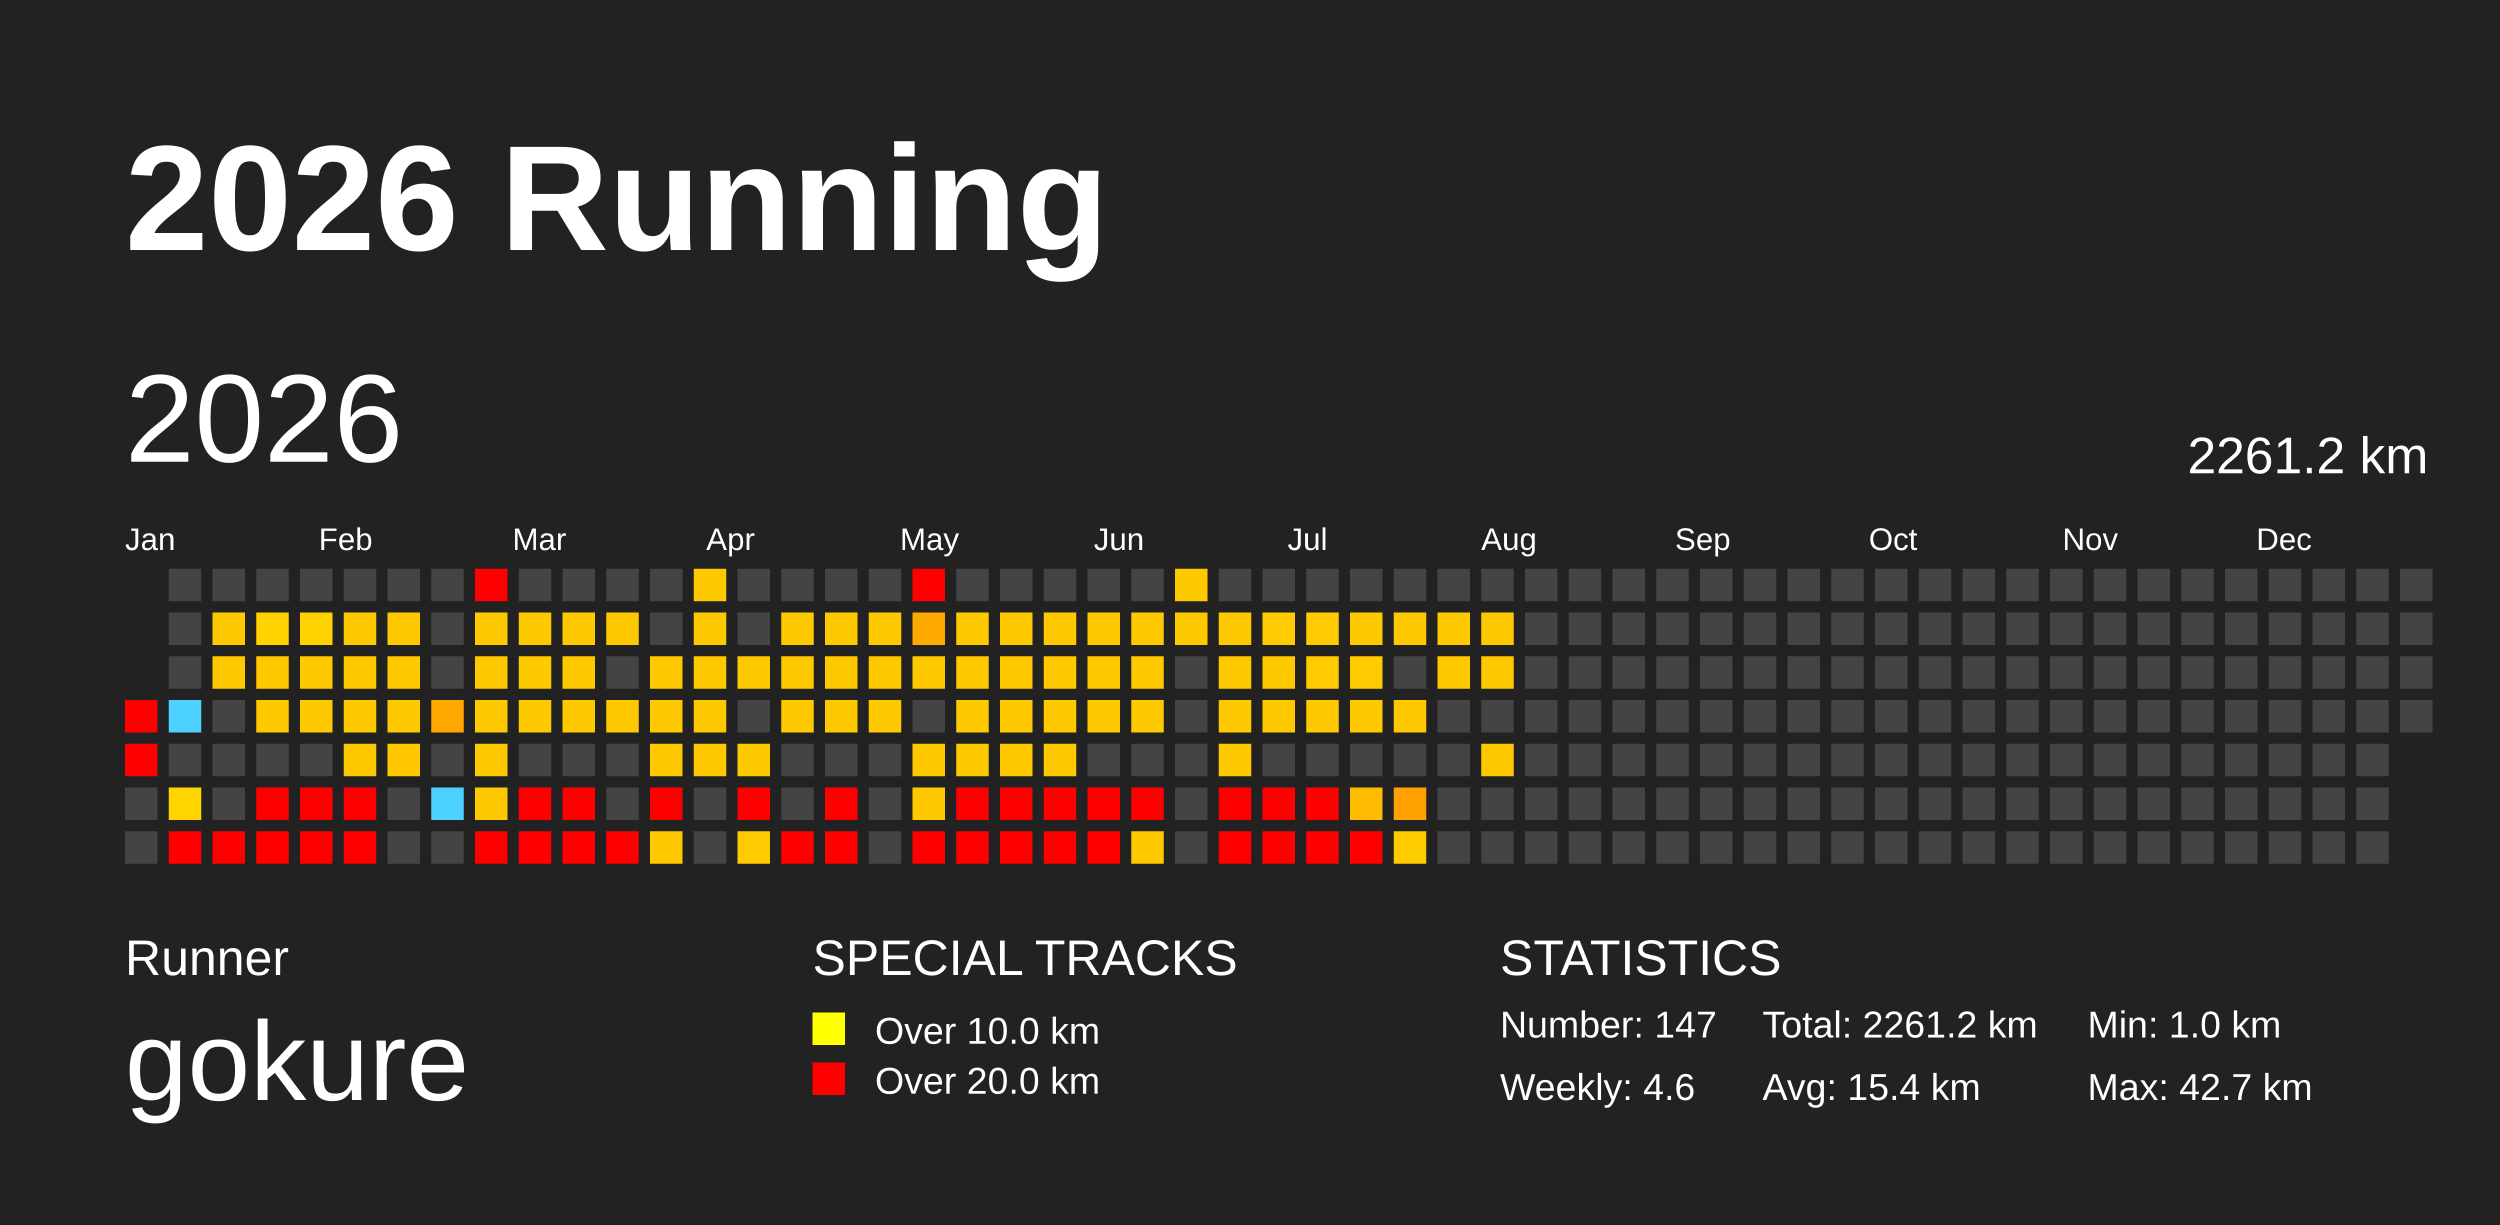
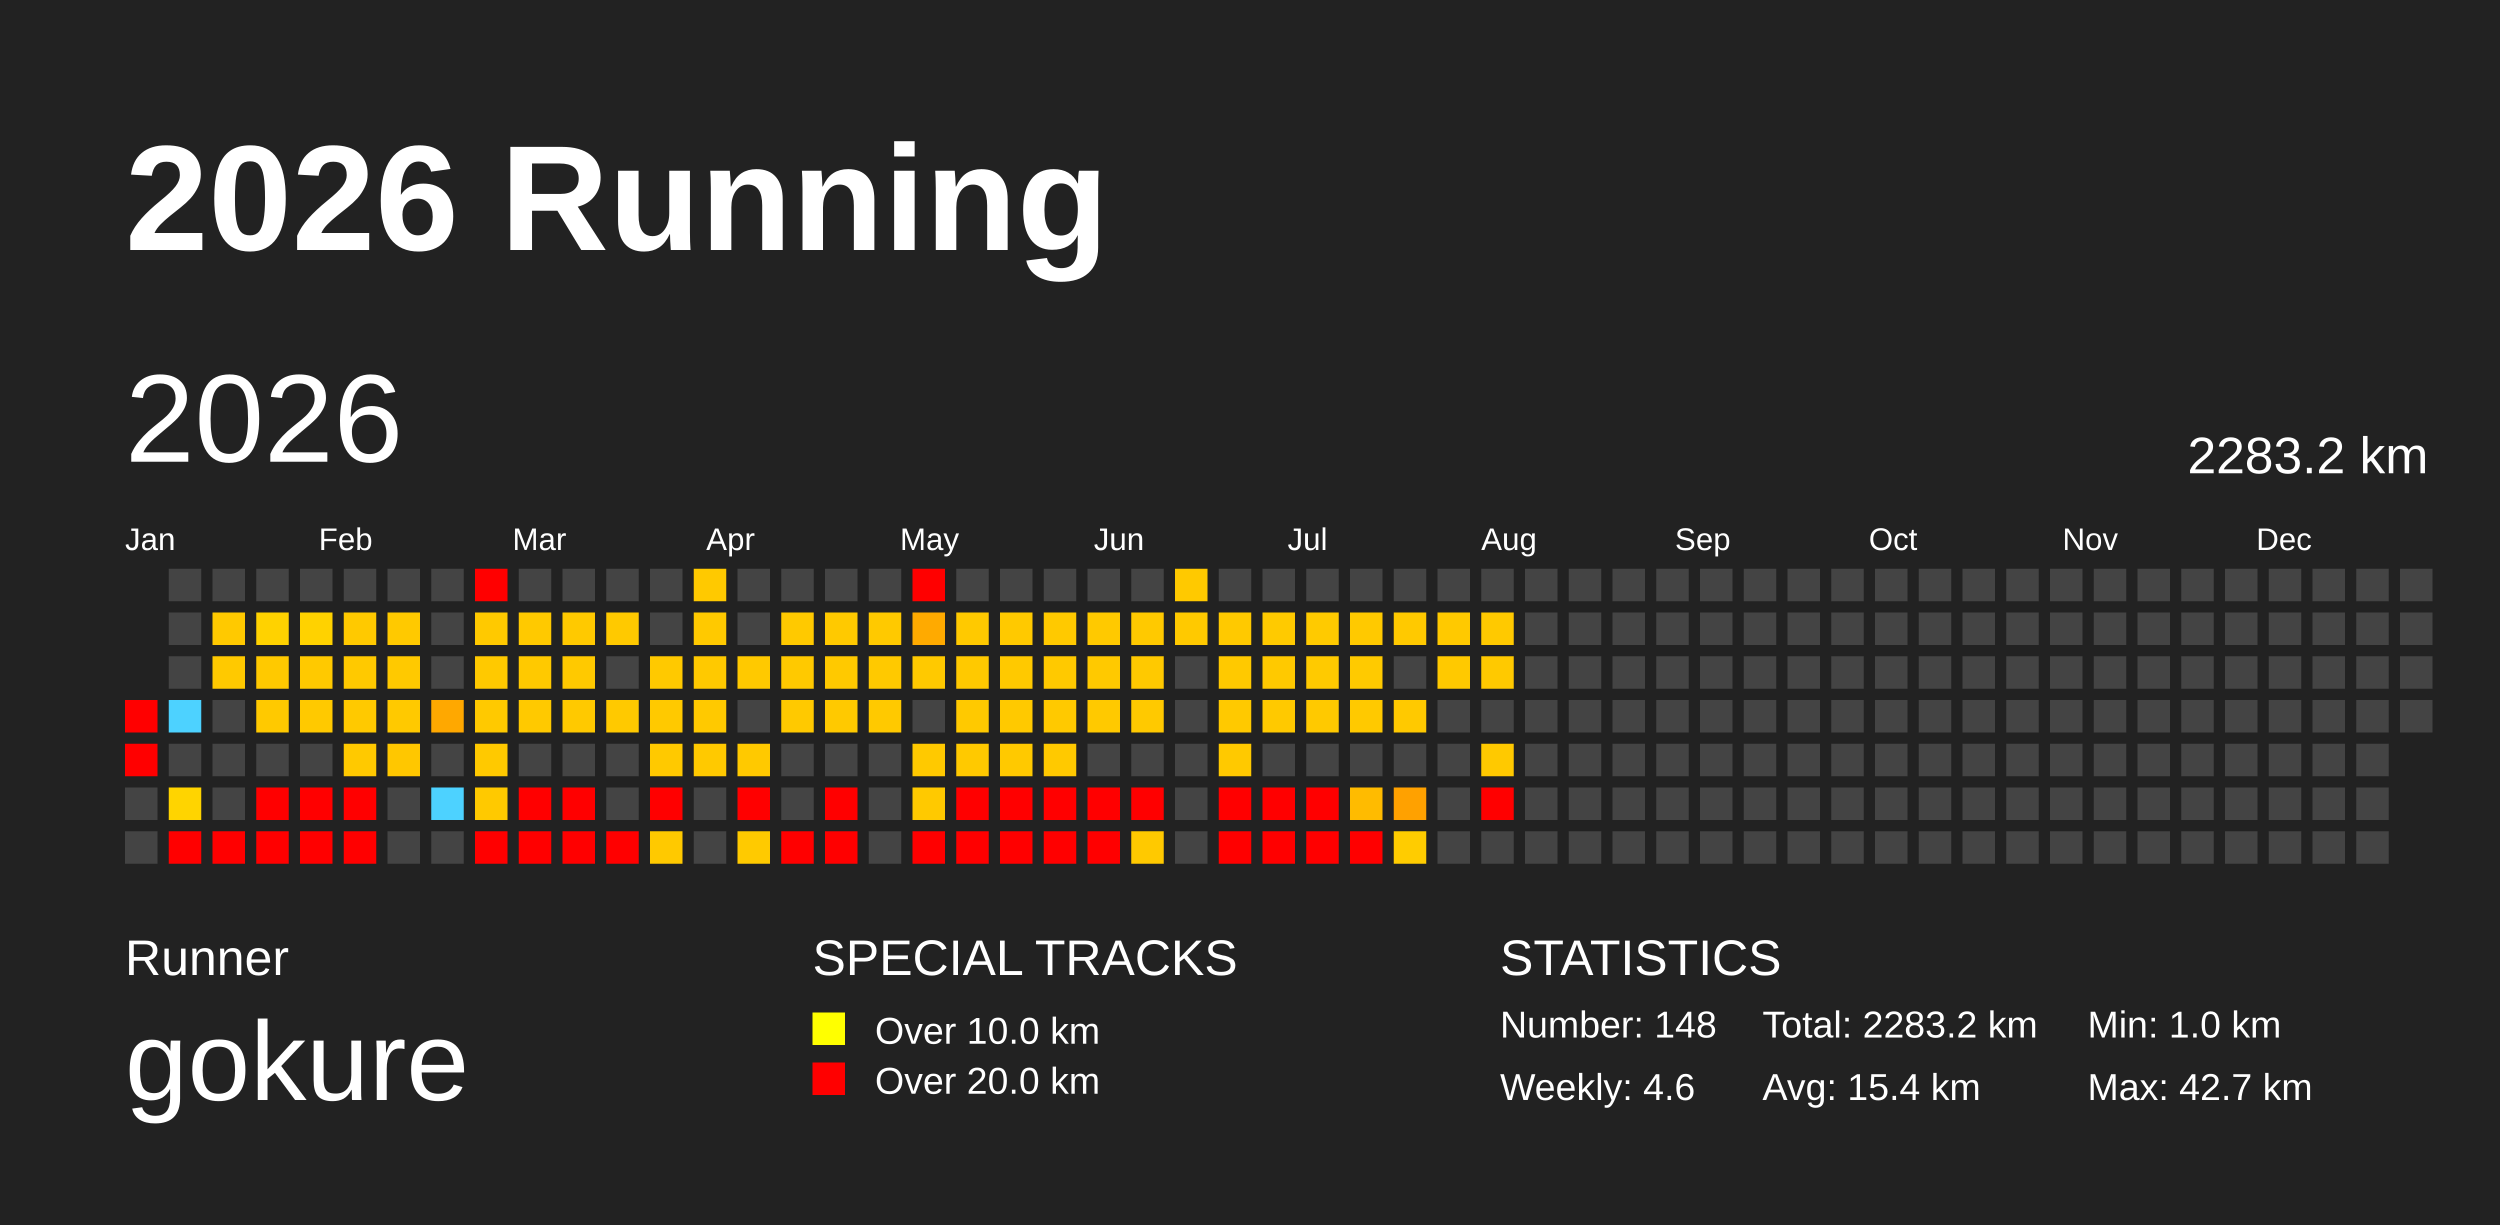
<svg xmlns="http://www.w3.org/2000/svg" baseProfile="full" height="98mm" version="1.1" viewBox="0,0,200,98" width="200mm">
  <defs>
    <pattern height="2" id="indoor-stripe" patternUnits="userSpaceOnUse" width="2">
      <line stroke="white" stroke-opacity="0.45" stroke-width="0.5" x1="0" x2="2" y1="2" y2="0" />
    </pattern>
  </defs>
  <rect fill="#222222" height="98" width="200" x="0" y="0" />
  <text fill="#FFFFFF" style="font-size:12px; font-family:Arial; font-weight:bold;" x="10" y="20">2026 Running</text>
  <text fill="#FFFFFF" style="font-size:4px; font-family:Arial" x="10" y="78">Runner</text>
  <text fill="#FFFFFF" style="font-size:9px; font-family:Arial" x="10" y="88">gokure</text>
  <text fill="#FFFFFF" style="font-size:4px; font-family:Arial" x="65" y="78">SPECIAL TRACKS</text>
  <rect fill="yellow" height="2.6" width="2.6" x="65" y="81" />
  <text fill="#FFFFFF" style="font-size:3px; font-family:Arial" x="70" y="83.5">Over 10.0 km</text>
  <rect fill="red" height="2.6" width="2.6" x="65" y="85" />
  <text fill="#FFFFFF" style="font-size:3px; font-family:Arial" x="70" y="87.5">Over 20.0 km</text>
  <text fill="#FFFFFF" style="font-size:4px; font-family:Arial" x="120" y="78">STATISTICS</text>
-   <text fill="#FFFFFF" style="font-size:3px; font-family:Arial" x="120" y="83">Number: 147</text>
+   <text fill="#FFFFFF" style="font-size:3px; font-family:Arial" x="120" y="83">Number: 148</text>
  <text fill="#FFFFFF" style="font-size:3px; font-family:Arial" x="120" y="88">Weekly: 4.6</text>
-   <text fill="#FFFFFF" style="font-size:3px; font-family:Arial" x="141" y="83">Total: 2261.2 km</text>
+   <text fill="#FFFFFF" style="font-size:3px; font-family:Arial" x="141" y="83">Total: 2283.2 km</text>
  <text fill="#FFFFFF" style="font-size:3px; font-family:Arial" x="141" y="88">Avg: 15.4 km</text>
  <text fill="#FFFFFF" style="font-size:3px; font-family:Arial" x="167" y="83">Min: 1.0 km</text>
  <text fill="#FFFFFF" style="font-size:3px; font-family:Arial" x="167" y="88">Max: 42.7 km</text>
  <text dominant-baseline="hanging" fill="#FFFFFF" style="font-size:10.0px; font-family:Arial;" x="10" y="30">2026</text>
-   <text dominant-baseline="hanging" fill="#FFFFFF" style="font-size:4.125px; font-family:Arial;" x="175" y="35">2261.2 km</text>
+   <text dominant-baseline="hanging" fill="#FFFFFF" style="font-size:4.125px; font-family:Arial;" x="175" y="35">2283.2 km</text>
  <text fill="#FFFFFF" style="font-size:2.5px; font-family:Arial" x="10.0" y="44">Jan</text>
  <text fill="#FFFFFF" style="font-size:2.5px; font-family:Arial" x="25.5" y="44">Feb</text>
  <text fill="#FFFFFF" style="font-size:2.5px; font-family:Arial" x="41.0" y="44">Mar</text>
  <text fill="#FFFFFF" style="font-size:2.5px; font-family:Arial" x="56.5" y="44">Apr</text>
  <text fill="#FFFFFF" style="font-size:2.5px; font-family:Arial" x="72.0" y="44">May</text>
  <text fill="#FFFFFF" style="font-size:2.5px; font-family:Arial" x="87.5" y="44">Jun</text>
  <text fill="#FFFFFF" style="font-size:2.5px; font-family:Arial" x="103.0" y="44">Jul</text>
  <text fill="#FFFFFF" style="font-size:2.5px; font-family:Arial" x="118.5" y="44">Aug</text>
  <text fill="#FFFFFF" style="font-size:2.5px; font-family:Arial" x="134.0" y="44">Sep</text>
  <text fill="#FFFFFF" style="font-size:2.5px; font-family:Arial" x="149.5" y="44">Oct</text>
  <text fill="#FFFFFF" style="font-size:2.5px; font-family:Arial" x="165.0" y="44">Nov</text>
  <text fill="#FFFFFF" style="font-size:2.5px; font-family:Arial" x="180.5" y="44">Dec</text>
  <rect fill="red" height="2.6" width="2.6" x="10.0" y="56.0" />
  <rect fill="red" height="2.6" width="2.6" x="10.0" y="59.5" />
  <rect fill="#444444" height="2.6" width="2.6" x="10.0" y="63.0" />
  <rect fill="#444444" height="2.6" width="2.6" x="10.0" y="66.5" />
  <rect fill="#444444" height="2.6" width="2.6" x="13.5" y="45.5" />
  <rect fill="#444444" height="2.6" width="2.6" x="13.5" y="49.0" />
  <rect fill="#444444" height="2.6" width="2.6" x="13.5" y="52.5" />
  <rect fill="#4dd2ff" height="2.6" width="2.6" x="13.5" y="56.0" />
  <rect fill="#444444" height="2.6" width="2.6" x="13.5" y="59.5" />
  <rect fill="#ffd400" height="2.6" width="2.6" x="13.5" y="63.0" />
  <rect fill="red" height="2.6" width="2.6" x="13.5" y="66.5" />
  <rect fill="#444444" height="2.6" width="2.6" x="17.0" y="45.5" />
  <rect fill="#ffc900" height="2.6" width="2.6" x="17.0" y="49.0" />
  <rect fill="#ffc900" height="2.6" width="2.6" x="17.0" y="52.5" />
  <rect fill="#444444" height="2.6" width="2.6" x="17.0" y="56.0" />
  <rect fill="#444444" height="2.6" width="2.6" x="17.0" y="59.5" />
  <rect fill="#444444" height="2.6" width="2.6" x="17.0" y="63.0" />
  <rect fill="red" height="2.6" width="2.6" x="17.0" y="66.5" />
  <rect fill="#444444" height="2.6" width="2.6" x="20.5" y="45.5" />
  <rect fill="#ffd200" height="2.6" width="2.6" x="20.5" y="49.0" />
  <rect fill="#ffc900" height="2.6" width="2.6" x="20.5" y="52.5" />
  <rect fill="#ffc900" height="2.6" width="2.6" x="20.5" y="56.0" />
  <rect fill="#444444" height="2.6" width="2.6" x="20.5" y="59.5" />
  <rect fill="red" height="2.6" width="2.6" x="20.5" y="63.0" />
  <rect fill="red" height="2.6" width="2.6" x="20.5" y="66.5" />
  <rect fill="#444444" height="2.6" width="2.6" x="24.0" y="45.5" />
  <rect fill="#ffd200" height="2.6" width="2.6" x="24.0" y="49.0" />
  <rect fill="#ffc900" height="2.6" width="2.6" x="24.0" y="52.5" />
  <rect fill="#ffc900" height="2.6" width="2.6" x="24.0" y="56.0" />
  <rect fill="#444444" height="2.6" width="2.6" x="24.0" y="59.5" />
  <rect fill="red" height="2.6" width="2.6" x="24.0" y="63.0" />
  <rect fill="red" height="2.6" width="2.6" x="24.0" y="66.5" />
  <rect fill="#444444" height="2.6" width="2.6" x="27.5" y="45.5" />
  <rect fill="#ffc900" height="2.6" width="2.6" x="27.5" y="49.0" />
  <rect fill="#ffc900" height="2.6" width="2.6" x="27.5" y="52.5" />
  <rect fill="#ffc900" height="2.6" width="2.6" x="27.5" y="56.0" />
  <rect fill="#ffc900" height="2.6" width="2.6" x="27.5" y="59.5" />
  <rect fill="red" height="2.6" width="2.6" x="27.5" y="63.0" />
  <rect fill="red" height="2.6" width="2.6" x="27.5" y="66.5" />
  <rect fill="#444444" height="2.6" width="2.6" x="31.0" y="45.5" />
  <rect fill="#ffc900" height="2.6" width="2.6" x="31.0" y="49.0" />
  <rect fill="#ffc900" height="2.6" width="2.6" x="31.0" y="52.5" />
  <rect fill="#ffc900" height="2.6" width="2.6" x="31.0" y="56.0" />
  <rect fill="#ffc700" height="2.6" width="2.6" x="31.0" y="59.5" />
  <rect fill="#444444" height="2.6" width="2.6" x="31.0" y="63.0" />
  <rect fill="#444444" height="2.6" width="2.6" x="31.0" y="66.5" />
  <rect fill="#444444" height="2.6" width="2.6" x="34.5" y="45.5" />
  <rect fill="#444444" height="2.6" width="2.6" x="34.5" y="49.0" />
  <rect fill="#444444" height="2.6" width="2.6" x="34.5" y="52.5" />
  <rect fill="#ffa800" height="2.6" width="2.6" x="34.5" y="56.0" />
  <rect fill="#444444" height="2.6" width="2.6" x="34.5" y="59.5" />
  <rect fill="#4dd2ff" height="2.6" width="2.6" x="34.5" y="63.0" />
  <rect fill="#444444" height="2.6" width="2.6" x="34.5" y="66.5" />
  <rect fill="red" height="2.6" width="2.6" x="38.0" y="45.5" />
  <rect fill="#ffc900" height="2.6" width="2.6" x="38.0" y="49.0" />
  <rect fill="#ffc900" height="2.6" width="2.6" x="38.0" y="52.5" />
  <rect fill="#ffc900" height="2.6" width="2.6" x="38.0" y="56.0" />
  <rect fill="#ffc900" height="2.6" width="2.6" x="38.0" y="59.5" />
  <rect fill="#ffc900" height="2.6" width="2.6" x="38.0" y="63.0" />
  <rect fill="red" height="2.6" width="2.6" x="38.0" y="66.5" />
  <rect fill="#444444" height="2.6" width="2.6" x="41.5" y="45.5" />
  <rect fill="#ffc900" height="2.6" width="2.6" x="41.5" y="49.0" />
  <rect fill="#ffc900" height="2.6" width="2.6" x="41.5" y="52.5" />
  <rect fill="#ffc900" height="2.6" width="2.6" x="41.5" y="56.0" />
  <rect fill="#444444" height="2.6" width="2.6" x="41.5" y="59.5" />
  <rect fill="red" height="2.6" width="2.6" x="41.5" y="63.0" />
  <rect fill="red" height="2.6" width="2.6" x="41.5" y="66.5" />
  <rect fill="#444444" height="2.6" width="2.6" x="45.0" y="45.5" />
  <rect fill="#ffc900" height="2.6" width="2.6" x="45.0" y="49.0" />
  <rect fill="#ffc900" height="2.6" width="2.6" x="45.0" y="52.5" />
  <rect fill="#ffc900" height="2.6" width="2.6" x="45.0" y="56.0" />
  <rect fill="#444444" height="2.6" width="2.6" x="45.0" y="59.5" />
  <rect fill="red" height="2.6" width="2.6" x="45.0" y="63.0" />
  <rect fill="red" height="2.6" width="2.6" x="45.0" y="66.5" />
  <rect fill="#444444" height="2.6" width="2.6" x="48.5" y="45.5" />
  <rect fill="#ffc900" height="2.6" width="2.6" x="48.5" y="49.0" />
  <rect fill="#444444" height="2.6" width="2.6" x="48.5" y="52.5" />
  <rect fill="#ffc900" height="2.6" width="2.6" x="48.5" y="56.0" />
  <rect fill="#444444" height="2.6" width="2.6" x="48.5" y="59.5" />
  <rect fill="#444444" height="2.6" width="2.6" x="48.5" y="63.0" />
  <rect fill="red" height="2.6" width="2.6" x="48.5" y="66.5" />
  <rect fill="#444444" height="2.6" width="2.6" x="52.0" y="45.5" />
  <rect fill="#444444" height="2.6" width="2.6" x="52.0" y="49.0" />
  <rect fill="#ffc900" height="2.6" width="2.6" x="52.0" y="52.5" />
  <rect fill="#ffc900" height="2.6" width="2.6" x="52.0" y="56.0" />
  <rect fill="#ffc900" height="2.6" width="2.6" x="52.0" y="59.5" />
  <rect fill="red" height="2.6" width="2.6" x="52.0" y="63.0" />
  <rect fill="#ffc900" height="2.6" width="2.6" x="52.0" y="66.5" />
  <rect fill="#ffc900" height="2.6" width="2.6" x="55.5" y="45.5" />
  <rect fill="#ffc900" height="2.6" width="2.6" x="55.5" y="49.0" />
  <rect fill="#ffc900" height="2.6" width="2.6" x="55.5" y="52.5" />
  <rect fill="#ffc900" height="2.6" width="2.6" x="55.5" y="56.0" />
  <rect fill="#ffc900" height="2.6" width="2.6" x="55.5" y="59.5" />
  <rect fill="#444444" height="2.6" width="2.6" x="55.5" y="63.0" />
  <rect fill="#444444" height="2.6" width="2.6" x="55.5" y="66.5" />
  <rect fill="#444444" height="2.6" width="2.6" x="59.0" y="45.5" />
  <rect fill="#444444" height="2.6" width="2.6" x="59.0" y="49.0" />
  <rect fill="#ffc900" height="2.6" width="2.6" x="59.0" y="52.5" />
  <rect fill="#444444" height="2.6" width="2.6" x="59.0" y="56.0" />
  <rect fill="#ffc900" height="2.6" width="2.6" x="59.0" y="59.5" />
  <rect fill="red" height="2.6" width="2.6" x="59.0" y="63.0" />
  <rect fill="#ffca00" height="2.6" width="2.6" x="59.0" y="66.5" />
  <rect fill="#444444" height="2.6" width="2.6" x="62.5" y="45.5" />
  <rect fill="#ffc900" height="2.6" width="2.6" x="62.5" y="49.0" />
  <rect fill="#ffc900" height="2.6" width="2.6" x="62.5" y="52.5" />
  <rect fill="#ffc900" height="2.6" width="2.6" x="62.5" y="56.0" />
  <rect fill="#444444" height="2.6" width="2.6" x="62.5" y="59.5" />
  <rect fill="#444444" height="2.6" width="2.6" x="62.5" y="63.0" />
  <rect fill="red" height="2.6" width="2.6" x="62.5" y="66.5" />
  <rect fill="#444444" height="2.6" width="2.6" x="66.0" y="45.5" />
  <rect fill="#ffc900" height="2.6" width="2.6" x="66.0" y="49.0" />
  <rect fill="#ffc900" height="2.6" width="2.6" x="66.0" y="52.5" />
  <rect fill="#ffc900" height="2.6" width="2.6" x="66.0" y="56.0" />
  <rect fill="#444444" height="2.6" width="2.6" x="66.0" y="59.5" />
  <rect fill="red" height="2.6" width="2.6" x="66.0" y="63.0" />
  <rect fill="red" height="2.6" width="2.6" x="66.0" y="66.5" />
  <rect fill="#444444" height="2.6" width="2.6" x="69.5" y="45.5" />
  <rect fill="#ffc900" height="2.6" width="2.6" x="69.5" y="49.0" />
  <rect fill="#ffc900" height="2.6" width="2.6" x="69.5" y="52.5" />
  <rect fill="#ffc900" height="2.6" width="2.6" x="69.5" y="56.0" />
  <rect fill="#444444" height="2.6" width="2.6" x="69.5" y="59.5" />
  <rect fill="#444444" height="2.6" width="2.6" x="69.5" y="63.0" />
  <rect fill="#444444" height="2.6" width="2.6" x="69.5" y="66.5" />
  <rect fill="red" height="2.6" width="2.6" x="73.0" y="45.5" />
  <rect fill="#ffaa00" height="2.6" width="2.6" x="73.0" y="49.0" />
  <rect fill="#ffc900" height="2.6" width="2.6" x="73.0" y="52.5" />
  <rect fill="#444444" height="2.6" width="2.6" x="73.0" y="56.0" />
  <rect fill="#ffc900" height="2.6" width="2.6" x="73.0" y="59.5" />
  <rect fill="#ffc900" height="2.6" width="2.6" x="73.0" y="63.0" />
  <rect fill="red" height="2.6" width="2.6" x="73.0" y="66.5" />
  <rect fill="#444444" height="2.6" width="2.6" x="76.5" y="45.5" />
  <rect fill="#ffc900" height="2.6" width="2.6" x="76.5" y="49.0" />
  <rect fill="#ffc900" height="2.6" width="2.6" x="76.5" y="52.5" />
  <rect fill="#ffc900" height="2.6" width="2.6" x="76.5" y="56.0" />
  <rect fill="#ffc900" height="2.6" width="2.6" x="76.5" y="59.5" />
  <rect fill="red" height="2.6" width="2.6" x="76.5" y="63.0" />
  <rect fill="red" height="2.6" width="2.6" x="76.5" y="66.5" />
  <rect fill="#444444" height="2.6" width="2.6" x="80.0" y="45.5" />
  <rect fill="#ffc900" height="2.6" width="2.6" x="80.0" y="49.0" />
  <rect fill="#ffc900" height="2.6" width="2.6" x="80.0" y="52.5" />
  <rect fill="#ffc900" height="2.6" width="2.6" x="80.0" y="56.0" />
  <rect fill="#ffc900" height="2.6" width="2.6" x="80.0" y="59.5" />
  <rect fill="red" height="2.6" width="2.6" x="80.0" y="63.0" />
  <rect fill="red" height="2.6" width="2.6" x="80.0" y="66.5" />
  <rect fill="#444444" height="2.6" width="2.6" x="83.5" y="45.5" />
  <rect fill="#ffc900" height="2.6" width="2.6" x="83.5" y="49.0" />
  <rect fill="#ffc900" height="2.6" width="2.6" x="83.5" y="52.5" />
  <rect fill="#ffc900" height="2.6" width="2.6" x="83.5" y="56.0" />
  <rect fill="#ffc900" height="2.6" width="2.6" x="83.5" y="59.5" />
  <rect fill="red" height="2.6" width="2.6" x="83.5" y="63.0" />
  <rect fill="red" height="2.6" width="2.6" x="83.5" y="66.5" />
  <rect fill="#444444" height="2.6" width="2.6" x="87.0" y="45.5" />
  <rect fill="#ffc900" height="2.6" width="2.6" x="87.0" y="49.0" />
  <rect fill="#ffc900" height="2.6" width="2.6" x="87.0" y="52.5" />
  <rect fill="#ffc900" height="2.6" width="2.6" x="87.0" y="56.0" />
  <rect fill="#444444" height="2.6" width="2.6" x="87.0" y="59.5" />
  <rect fill="red" height="2.6" width="2.6" x="87.0" y="63.0" />
  <rect fill="red" height="2.6" width="2.6" x="87.0" y="66.5" />
  <rect fill="#444444" height="2.6" width="2.6" x="90.5" y="45.5" />
  <rect fill="#ffc900" height="2.6" width="2.6" x="90.5" y="49.0" />
  <rect fill="#ffc900" height="2.6" width="2.6" x="90.5" y="52.5" />
  <rect fill="#ffc900" height="2.6" width="2.6" x="90.5" y="56.0" />
  <rect fill="#444444" height="2.6" width="2.6" x="90.5" y="59.5" />
  <rect fill="red" height="2.6" width="2.6" x="90.5" y="63.0" />
  <rect fill="#ffc900" height="2.6" width="2.6" x="90.5" y="66.5" />
  <rect fill="#ffc900" height="2.6" width="2.6" x="94.0" y="45.5" />
  <rect fill="#ffc900" height="2.6" width="2.6" x="94.0" y="49.0" />
  <rect fill="#444444" height="2.6" width="2.6" x="94.0" y="52.5" />
  <rect fill="#444444" height="2.6" width="2.6" x="94.0" y="56.0" />
  <rect fill="#444444" height="2.6" width="2.6" x="94.0" y="59.5" />
  <rect fill="#444444" height="2.6" width="2.6" x="94.0" y="63.0" />
  <rect fill="#444444" height="2.6" width="2.6" x="94.0" y="66.5" />
  <rect fill="#444444" height="2.6" width="2.6" x="97.5" y="45.5" />
  <rect fill="#ffc900" height="2.6" width="2.6" x="97.5" y="49.0" />
  <rect fill="#ffc900" height="2.6" width="2.6" x="97.5" y="52.5" />
  <rect fill="#ffc900" height="2.6" width="2.6" x="97.5" y="56.0" />
  <rect fill="#ffc900" height="2.6" width="2.6" x="97.5" y="59.5" />
  <rect fill="red" height="2.6" width="2.6" x="97.5" y="63.0" />
  <rect fill="red" height="2.6" width="2.6" x="97.5" y="66.5" />
  <rect fill="#444444" height="2.6" width="2.6" x="101.0" y="45.5" />
  <rect fill="#ffca00" height="2.6" width="2.6" x="101.0" y="49.0" />
  <rect fill="#ffc900" height="2.6" width="2.6" x="101.0" y="52.5" />
  <rect fill="#ffc900" height="2.6" width="2.6" x="101.0" y="56.0" />
  <rect fill="#444444" height="2.6" width="2.6" x="101.0" y="59.5" />
  <rect fill="red" height="2.6" width="2.6" x="101.0" y="63.0" />
  <rect fill="red" height="2.6" width="2.6" x="101.0" y="66.5" />
  <rect fill="#444444" height="2.6" width="2.6" x="104.5" y="45.5" />
  <rect fill="#ffca00" height="2.6" width="2.6" x="104.5" y="49.0" />
  <rect fill="#ffca00" height="2.6" width="2.6" x="104.5" y="52.5" />
  <rect fill="#ffc900" height="2.6" width="2.6" x="104.5" y="56.0" />
  <rect fill="#444444" height="2.6" width="2.6" x="104.5" y="59.5" />
  <rect fill="red" height="2.6" width="2.6" x="104.5" y="63.0" />
  <rect fill="red" height="2.6" width="2.6" x="104.5" y="66.5" />
  <rect fill="#444444" height="2.6" width="2.6" x="108.0" y="45.5" />
  <rect fill="#ffc900" height="2.6" width="2.6" x="108.0" y="49.0" />
  <rect fill="#ffca00" height="2.6" width="2.6" x="108.0" y="52.5" />
  <rect fill="#ffc900" height="2.6" width="2.6" x="108.0" y="56.0" />
  <rect fill="#444444" height="2.6" width="2.6" x="108.0" y="59.5" />
  <rect fill="#ffbb00" height="2.6" width="2.6" x="108.0" y="63.0" />
  <rect fill="red" height="2.6" width="2.6" x="108.0" y="66.5" />
  <rect fill="#444444" height="2.6" width="2.6" x="111.5" y="45.5" />
  <rect fill="#ffc900" height="2.6" width="2.6" x="111.5" y="49.0" />
  <rect fill="#444444" height="2.6" width="2.6" x="111.5" y="52.5" />
  <rect fill="#ffc900" height="2.6" width="2.6" x="111.5" y="56.0" />
  <rect fill="#444444" height="2.6" width="2.6" x="111.5" y="59.5" />
  <rect fill="#ffa100" height="2.6" width="2.6" x="111.5" y="63.0" />
  <rect fill="#ffcc00" height="2.6" width="2.6" x="111.5" y="66.5" />
  <rect fill="#444444" height="2.6" width="2.6" x="115.0" y="45.5" />
  <rect fill="#ffc900" height="2.6" width="2.6" x="115.0" y="49.0" />
  <rect fill="#ffc900" height="2.6" width="2.6" x="115.0" y="52.5" />
  <rect fill="#444444" height="2.6" width="2.6" x="115.0" y="56.0" />
  <rect fill="#444444" height="2.6" width="2.6" x="115.0" y="59.5" />
  <rect fill="#444444" height="2.6" width="2.6" x="115.0" y="63.0" />
  <rect fill="#444444" height="2.6" width="2.6" x="115.0" y="66.5" />
  <rect fill="#444444" height="2.6" width="2.6" x="118.5" y="45.5" />
  <rect fill="#ffc900" height="2.6" width="2.6" x="118.5" y="49.0" />
  <rect fill="#ffc900" height="2.6" width="2.6" x="118.5" y="52.5" />
  <rect fill="#444444" height="2.6" width="2.6" x="118.5" y="56.0" />
  <rect fill="#ffc900" height="2.6" width="2.6" x="118.5" y="59.5" />
-   <rect fill="#444444" height="2.6" width="2.6" x="118.5" y="63.0" />
+   <rect fill="red" height="2.6" width="2.6" x="118.5" y="63.0" />
  <rect fill="#444444" height="2.6" width="2.6" x="118.5" y="66.5" />
  <rect fill="#444444" height="2.6" width="2.6" x="122.0" y="45.5" />
  <rect fill="#444444" height="2.6" width="2.6" x="122.0" y="49.0" />
  <rect fill="#444444" height="2.6" width="2.6" x="122.0" y="52.5" />
  <rect fill="#444444" height="2.6" width="2.6" x="122.0" y="56.0" />
  <rect fill="#444444" height="2.6" width="2.6" x="122.0" y="59.5" />
  <rect fill="#444444" height="2.6" width="2.6" x="122.0" y="63.0" />
  <rect fill="#444444" height="2.6" width="2.6" x="122.0" y="66.5" />
  <rect fill="#444444" height="2.6" width="2.6" x="125.5" y="45.5" />
  <rect fill="#444444" height="2.6" width="2.6" x="125.5" y="49.0" />
  <rect fill="#444444" height="2.6" width="2.6" x="125.5" y="52.5" />
  <rect fill="#444444" height="2.6" width="2.6" x="125.5" y="56.0" />
  <rect fill="#444444" height="2.6" width="2.6" x="125.5" y="59.5" />
  <rect fill="#444444" height="2.6" width="2.6" x="125.5" y="63.0" />
  <rect fill="#444444" height="2.6" width="2.6" x="125.5" y="66.5" />
  <rect fill="#444444" height="2.6" width="2.6" x="129.0" y="45.5" />
  <rect fill="#444444" height="2.6" width="2.6" x="129.0" y="49.0" />
  <rect fill="#444444" height="2.6" width="2.6" x="129.0" y="52.5" />
  <rect fill="#444444" height="2.6" width="2.6" x="129.0" y="56.0" />
  <rect fill="#444444" height="2.6" width="2.6" x="129.0" y="59.5" />
  <rect fill="#444444" height="2.6" width="2.6" x="129.0" y="63.0" />
  <rect fill="#444444" height="2.6" width="2.6" x="129.0" y="66.5" />
  <rect fill="#444444" height="2.6" width="2.6" x="132.5" y="45.5" />
  <rect fill="#444444" height="2.6" width="2.6" x="132.5" y="49.0" />
  <rect fill="#444444" height="2.6" width="2.6" x="132.5" y="52.5" />
  <rect fill="#444444" height="2.6" width="2.6" x="132.5" y="56.0" />
  <rect fill="#444444" height="2.6" width="2.6" x="132.5" y="59.5" />
  <rect fill="#444444" height="2.6" width="2.6" x="132.5" y="63.0" />
  <rect fill="#444444" height="2.6" width="2.6" x="132.5" y="66.5" />
  <rect fill="#444444" height="2.6" width="2.6" x="136.0" y="45.5" />
  <rect fill="#444444" height="2.6" width="2.6" x="136.0" y="49.0" />
  <rect fill="#444444" height="2.6" width="2.6" x="136.0" y="52.5" />
  <rect fill="#444444" height="2.6" width="2.6" x="136.0" y="56.0" />
  <rect fill="#444444" height="2.6" width="2.6" x="136.0" y="59.5" />
  <rect fill="#444444" height="2.6" width="2.6" x="136.0" y="63.0" />
  <rect fill="#444444" height="2.6" width="2.6" x="136.0" y="66.5" />
  <rect fill="#444444" height="2.6" width="2.6" x="139.5" y="45.5" />
  <rect fill="#444444" height="2.6" width="2.6" x="139.5" y="49.0" />
  <rect fill="#444444" height="2.6" width="2.6" x="139.5" y="52.5" />
  <rect fill="#444444" height="2.6" width="2.6" x="139.5" y="56.0" />
  <rect fill="#444444" height="2.6" width="2.6" x="139.5" y="59.5" />
  <rect fill="#444444" height="2.6" width="2.6" x="139.5" y="63.0" />
  <rect fill="#444444" height="2.6" width="2.6" x="139.5" y="66.5" />
  <rect fill="#444444" height="2.6" width="2.6" x="143.0" y="45.5" />
  <rect fill="#444444" height="2.6" width="2.6" x="143.0" y="49.0" />
  <rect fill="#444444" height="2.6" width="2.6" x="143.0" y="52.5" />
  <rect fill="#444444" height="2.6" width="2.6" x="143.0" y="56.0" />
  <rect fill="#444444" height="2.6" width="2.6" x="143.0" y="59.5" />
  <rect fill="#444444" height="2.6" width="2.6" x="143.0" y="63.0" />
  <rect fill="#444444" height="2.6" width="2.6" x="143.0" y="66.5" />
  <rect fill="#444444" height="2.6" width="2.6" x="146.5" y="45.5" />
  <rect fill="#444444" height="2.6" width="2.6" x="146.5" y="49.0" />
  <rect fill="#444444" height="2.6" width="2.6" x="146.5" y="52.5" />
  <rect fill="#444444" height="2.6" width="2.6" x="146.5" y="56.0" />
  <rect fill="#444444" height="2.6" width="2.6" x="146.5" y="59.5" />
  <rect fill="#444444" height="2.6" width="2.6" x="146.5" y="63.0" />
  <rect fill="#444444" height="2.6" width="2.6" x="146.5" y="66.5" />
  <rect fill="#444444" height="2.6" width="2.6" x="150.0" y="45.5" />
  <rect fill="#444444" height="2.6" width="2.6" x="150.0" y="49.0" />
  <rect fill="#444444" height="2.6" width="2.6" x="150.0" y="52.5" />
  <rect fill="#444444" height="2.6" width="2.6" x="150.0" y="56.0" />
  <rect fill="#444444" height="2.6" width="2.6" x="150.0" y="59.5" />
  <rect fill="#444444" height="2.6" width="2.6" x="150.0" y="63.0" />
  <rect fill="#444444" height="2.6" width="2.6" x="150.0" y="66.5" />
  <rect fill="#444444" height="2.6" width="2.6" x="153.5" y="45.5" />
  <rect fill="#444444" height="2.6" width="2.6" x="153.5" y="49.0" />
  <rect fill="#444444" height="2.6" width="2.6" x="153.5" y="52.5" />
  <rect fill="#444444" height="2.6" width="2.6" x="153.5" y="56.0" />
  <rect fill="#444444" height="2.6" width="2.6" x="153.5" y="59.5" />
  <rect fill="#444444" height="2.6" width="2.6" x="153.5" y="63.0" />
  <rect fill="#444444" height="2.6" width="2.6" x="153.5" y="66.5" />
  <rect fill="#444444" height="2.6" width="2.6" x="157.0" y="45.5" />
  <rect fill="#444444" height="2.6" width="2.6" x="157.0" y="49.0" />
  <rect fill="#444444" height="2.6" width="2.6" x="157.0" y="52.5" />
  <rect fill="#444444" height="2.6" width="2.6" x="157.0" y="56.0" />
  <rect fill="#444444" height="2.6" width="2.6" x="157.0" y="59.5" />
  <rect fill="#444444" height="2.6" width="2.6" x="157.0" y="63.0" />
  <rect fill="#444444" height="2.6" width="2.6" x="157.0" y="66.5" />
  <rect fill="#444444" height="2.6" width="2.6" x="160.5" y="45.5" />
  <rect fill="#444444" height="2.6" width="2.6" x="160.5" y="49.0" />
  <rect fill="#444444" height="2.6" width="2.6" x="160.5" y="52.5" />
  <rect fill="#444444" height="2.6" width="2.6" x="160.5" y="56.0" />
  <rect fill="#444444" height="2.6" width="2.6" x="160.5" y="59.5" />
  <rect fill="#444444" height="2.6" width="2.6" x="160.5" y="63.0" />
  <rect fill="#444444" height="2.6" width="2.6" x="160.5" y="66.5" />
  <rect fill="#444444" height="2.6" width="2.6" x="164.0" y="45.5" />
  <rect fill="#444444" height="2.6" width="2.6" x="164.0" y="49.0" />
  <rect fill="#444444" height="2.6" width="2.6" x="164.0" y="52.5" />
  <rect fill="#444444" height="2.6" width="2.6" x="164.0" y="56.0" />
  <rect fill="#444444" height="2.6" width="2.6" x="164.0" y="59.5" />
  <rect fill="#444444" height="2.6" width="2.6" x="164.0" y="63.0" />
  <rect fill="#444444" height="2.6" width="2.6" x="164.0" y="66.5" />
  <rect fill="#444444" height="2.6" width="2.6" x="167.5" y="45.5" />
  <rect fill="#444444" height="2.6" width="2.6" x="167.5" y="49.0" />
  <rect fill="#444444" height="2.6" width="2.6" x="167.5" y="52.5" />
  <rect fill="#444444" height="2.6" width="2.6" x="167.5" y="56.0" />
  <rect fill="#444444" height="2.6" width="2.6" x="167.5" y="59.5" />
  <rect fill="#444444" height="2.6" width="2.6" x="167.5" y="63.0" />
  <rect fill="#444444" height="2.6" width="2.6" x="167.5" y="66.5" />
  <rect fill="#444444" height="2.6" width="2.6" x="171.0" y="45.5" />
  <rect fill="#444444" height="2.6" width="2.6" x="171.0" y="49.0" />
  <rect fill="#444444" height="2.6" width="2.6" x="171.0" y="52.5" />
  <rect fill="#444444" height="2.6" width="2.6" x="171.0" y="56.0" />
  <rect fill="#444444" height="2.6" width="2.6" x="171.0" y="59.5" />
  <rect fill="#444444" height="2.6" width="2.6" x="171.0" y="63.0" />
  <rect fill="#444444" height="2.6" width="2.6" x="171.0" y="66.5" />
  <rect fill="#444444" height="2.6" width="2.6" x="174.5" y="45.5" />
  <rect fill="#444444" height="2.6" width="2.6" x="174.5" y="49.0" />
  <rect fill="#444444" height="2.6" width="2.6" x="174.5" y="52.5" />
  <rect fill="#444444" height="2.6" width="2.6" x="174.5" y="56.0" />
  <rect fill="#444444" height="2.6" width="2.6" x="174.5" y="59.5" />
  <rect fill="#444444" height="2.6" width="2.6" x="174.5" y="63.0" />
  <rect fill="#444444" height="2.6" width="2.6" x="174.5" y="66.5" />
  <rect fill="#444444" height="2.6" width="2.6" x="178.0" y="45.5" />
  <rect fill="#444444" height="2.6" width="2.6" x="178.0" y="49.0" />
  <rect fill="#444444" height="2.6" width="2.6" x="178.0" y="52.5" />
  <rect fill="#444444" height="2.6" width="2.6" x="178.0" y="56.0" />
  <rect fill="#444444" height="2.6" width="2.6" x="178.0" y="59.5" />
  <rect fill="#444444" height="2.6" width="2.6" x="178.0" y="63.0" />
  <rect fill="#444444" height="2.6" width="2.6" x="178.0" y="66.5" />
  <rect fill="#444444" height="2.6" width="2.6" x="181.5" y="45.5" />
  <rect fill="#444444" height="2.6" width="2.6" x="181.5" y="49.0" />
  <rect fill="#444444" height="2.6" width="2.6" x="181.5" y="52.5" />
  <rect fill="#444444" height="2.6" width="2.6" x="181.5" y="56.0" />
  <rect fill="#444444" height="2.6" width="2.6" x="181.5" y="59.5" />
  <rect fill="#444444" height="2.6" width="2.6" x="181.5" y="63.0" />
  <rect fill="#444444" height="2.6" width="2.6" x="181.5" y="66.5" />
  <rect fill="#444444" height="2.6" width="2.6" x="185.0" y="45.5" />
  <rect fill="#444444" height="2.6" width="2.6" x="185.0" y="49.0" />
  <rect fill="#444444" height="2.6" width="2.6" x="185.0" y="52.5" />
  <rect fill="#444444" height="2.6" width="2.6" x="185.0" y="56.0" />
  <rect fill="#444444" height="2.6" width="2.6" x="185.0" y="59.5" />
  <rect fill="#444444" height="2.6" width="2.6" x="185.0" y="63.0" />
  <rect fill="#444444" height="2.6" width="2.6" x="185.0" y="66.5" />
  <rect fill="#444444" height="2.6" width="2.6" x="188.5" y="45.5" />
  <rect fill="#444444" height="2.6" width="2.6" x="188.5" y="49.0" />
  <rect fill="#444444" height="2.6" width="2.6" x="188.5" y="52.5" />
  <rect fill="#444444" height="2.6" width="2.6" x="188.5" y="56.0" />
  <rect fill="#444444" height="2.6" width="2.6" x="188.5" y="59.5" />
  <rect fill="#444444" height="2.6" width="2.6" x="188.5" y="63.0" />
  <rect fill="#444444" height="2.6" width="2.6" x="188.5" y="66.5" />
  <rect fill="#444444" height="2.6" width="2.6" x="192.0" y="45.5" />
  <rect fill="#444444" height="2.6" width="2.6" x="192.0" y="49.0" />
  <rect fill="#444444" height="2.6" width="2.6" x="192.0" y="52.5" />
  <rect fill="#444444" height="2.6" width="2.6" x="192.0" y="56.0" />
</svg>
